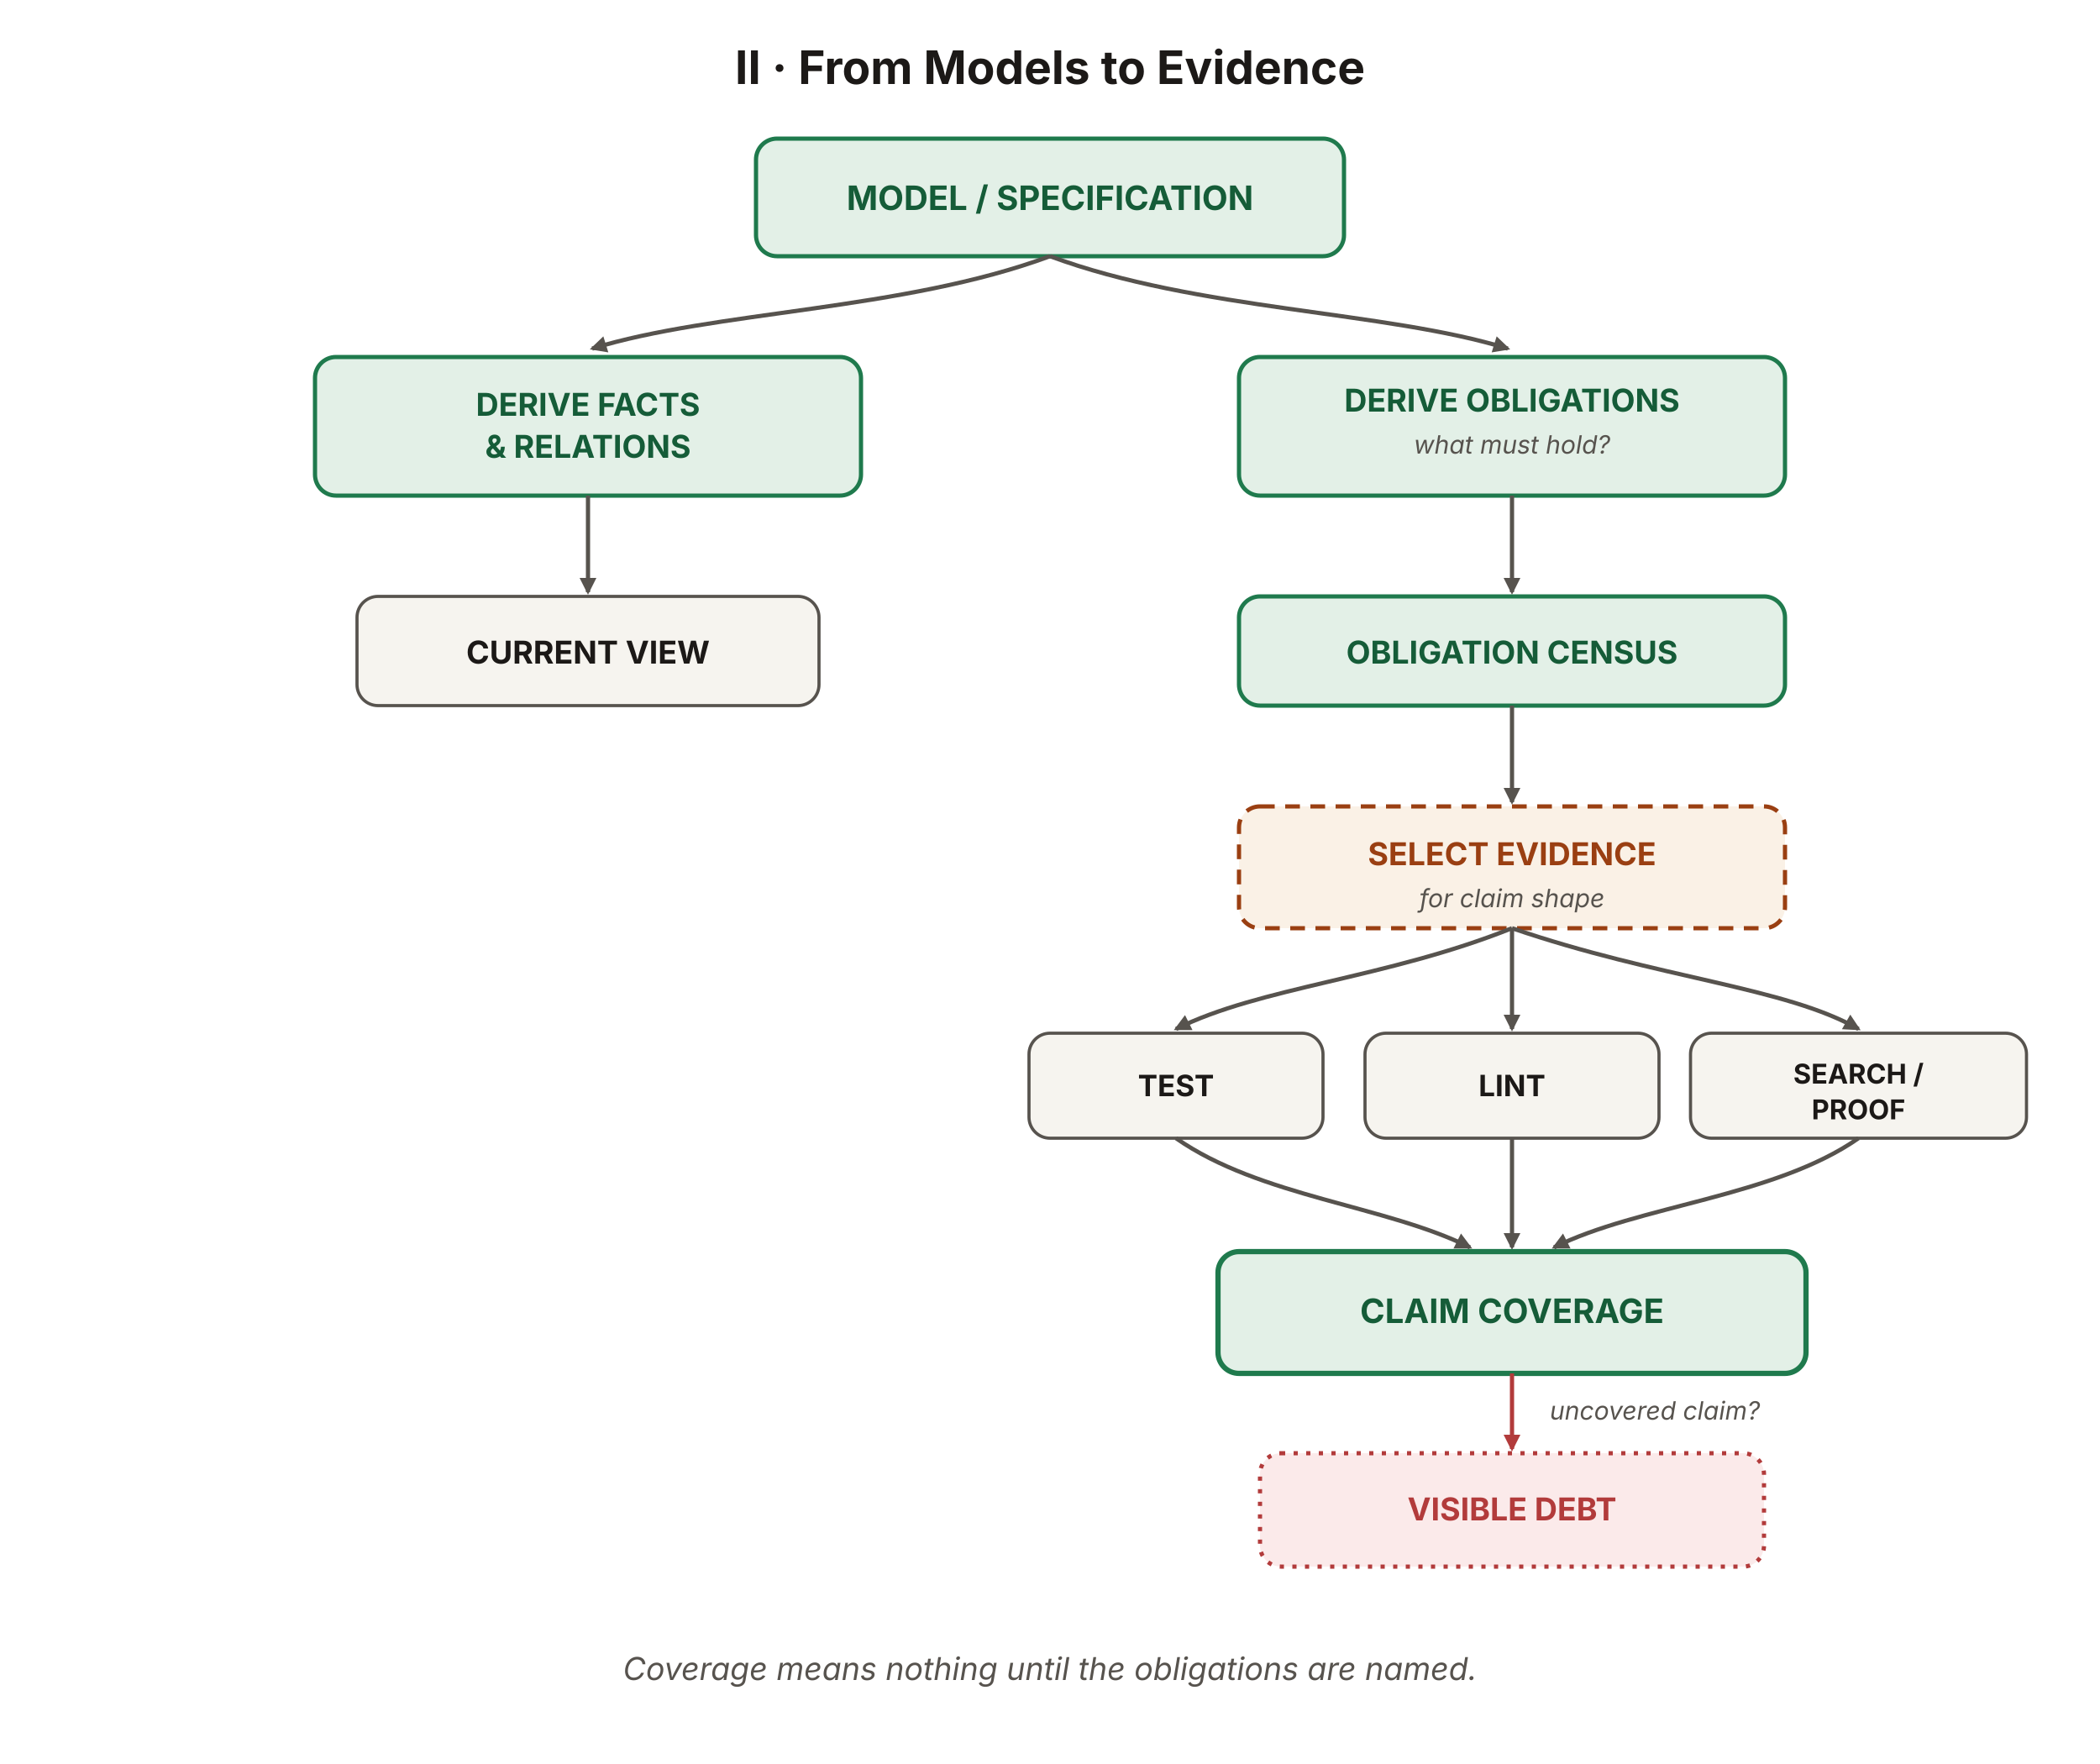
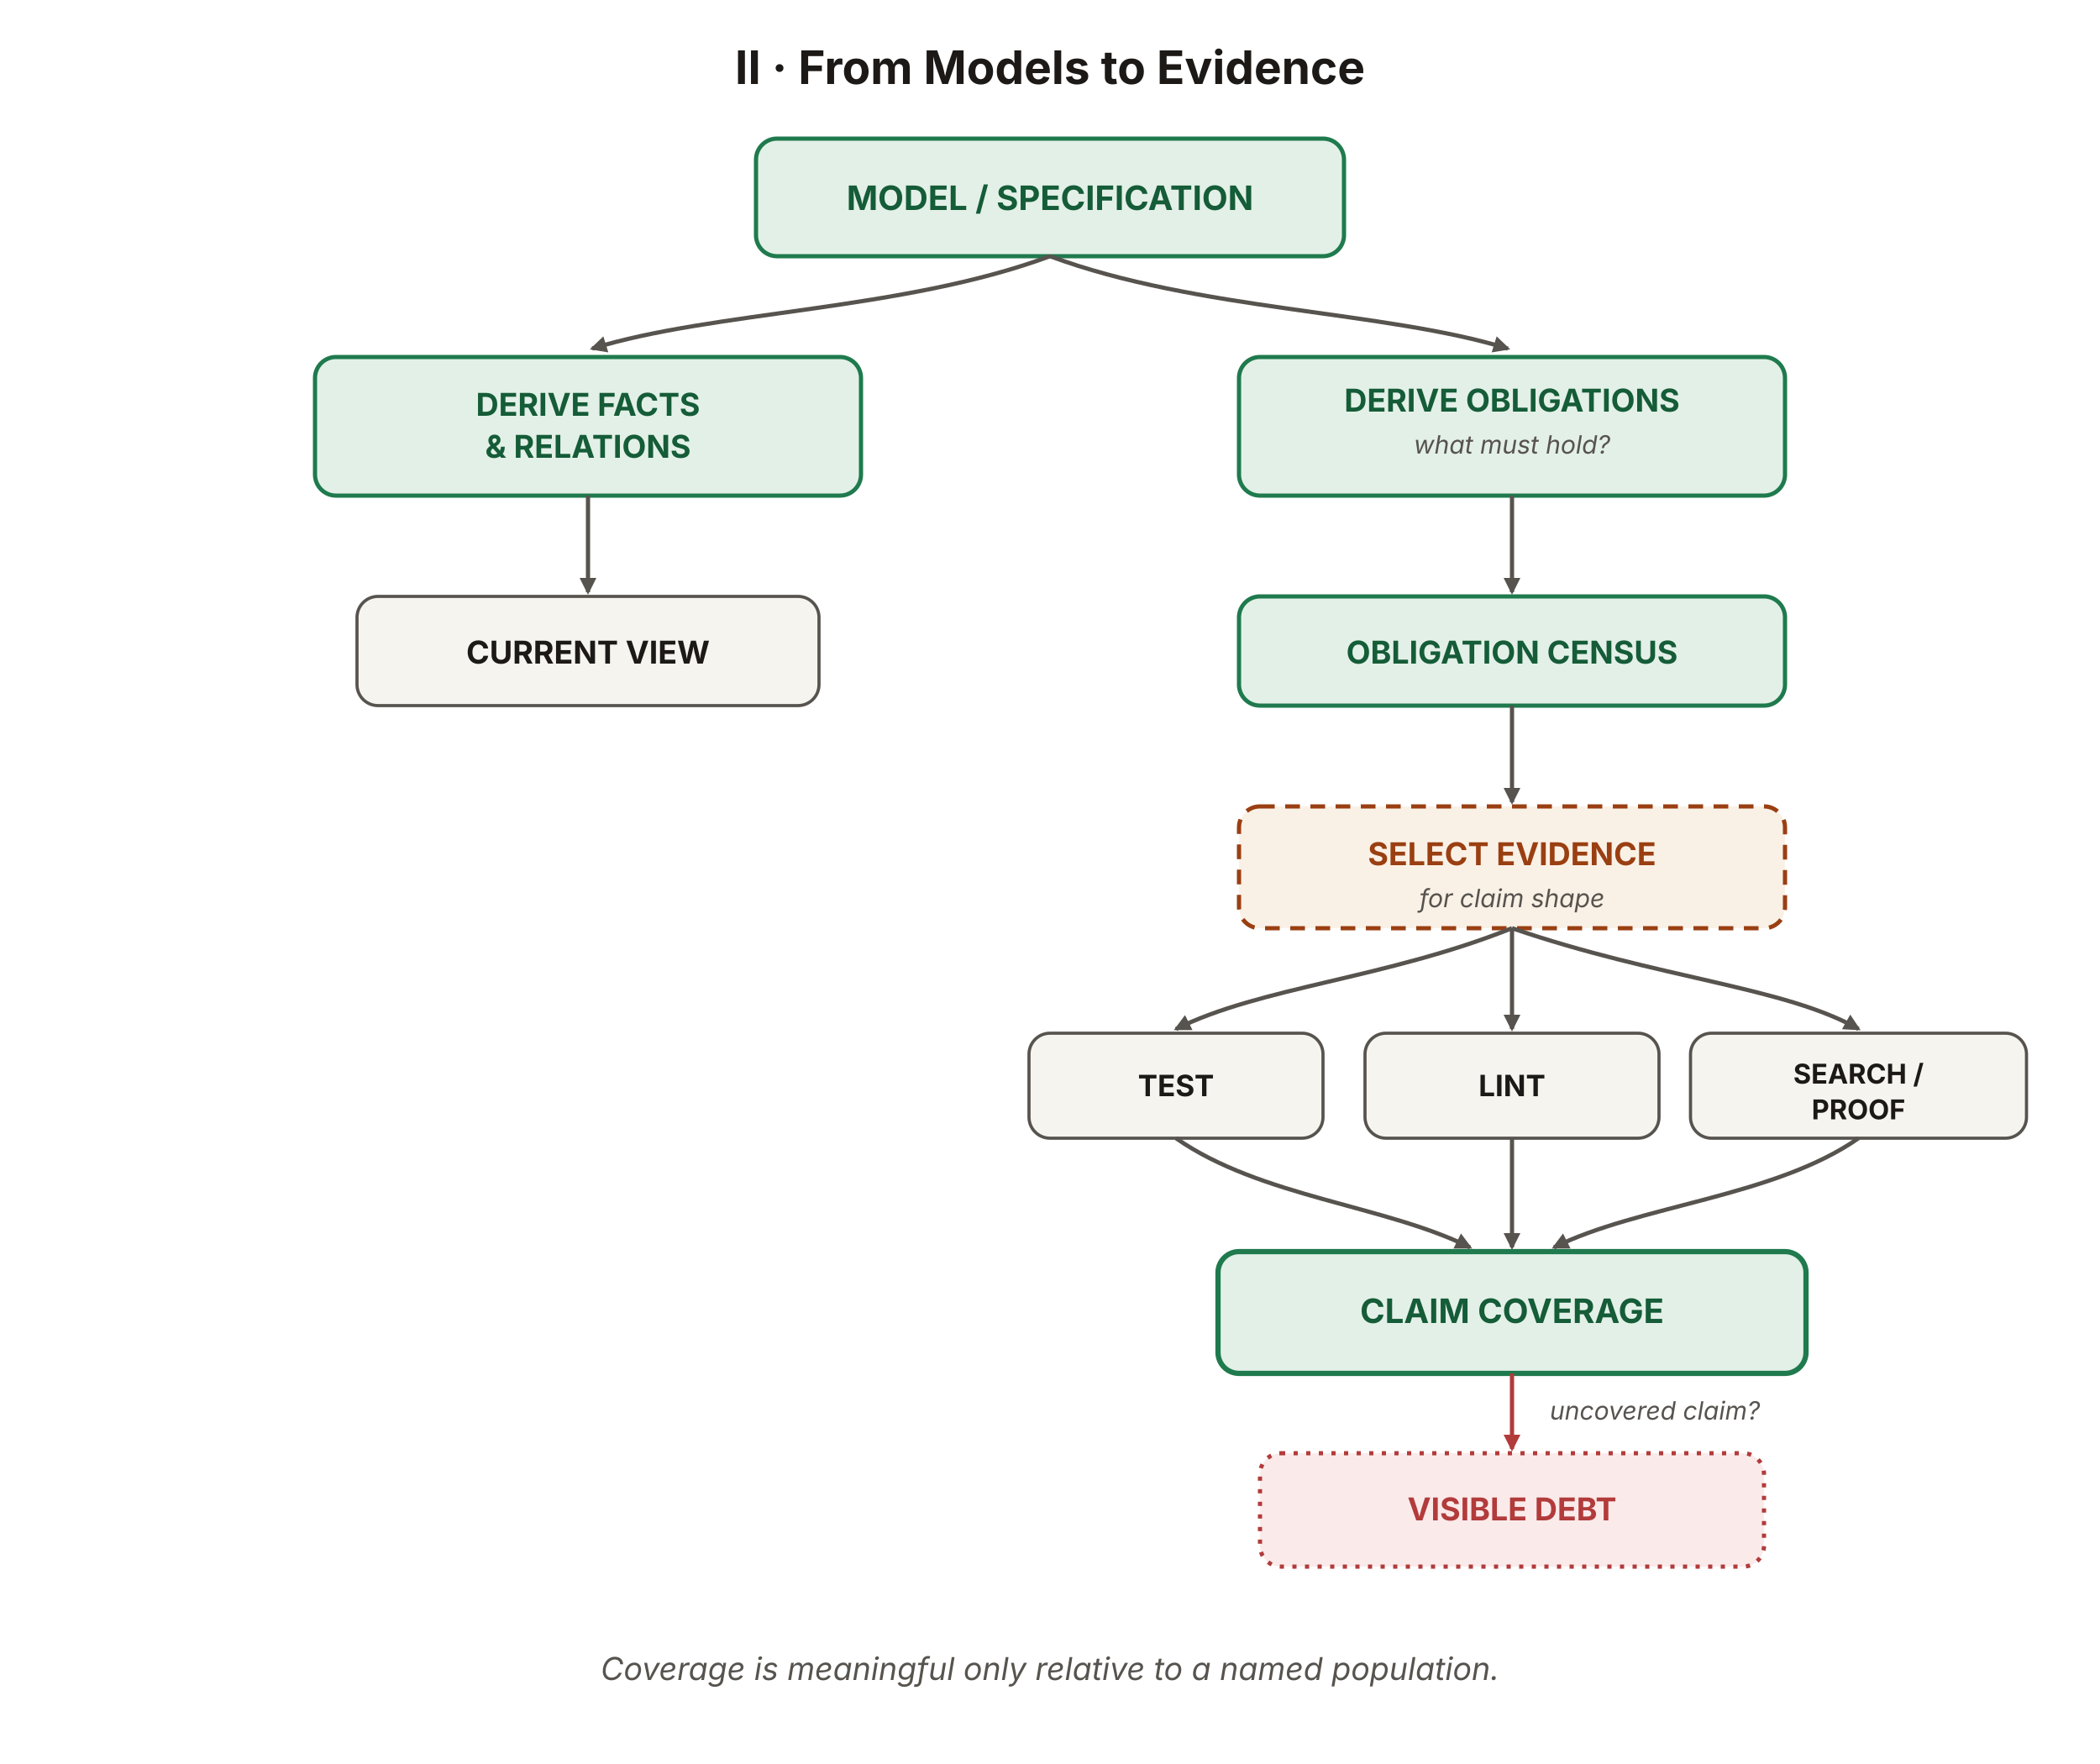
<svg xmlns="http://www.w3.org/2000/svg" viewBox="0 0 1000 840" width="1000" height="840" role="img" aria-labelledby="meTitle meDesc" font-family="'Source Sans 3', -apple-system, BlinkMacSystemFont, 'Segoe UI', sans-serif">
  <defs>
    <marker id="me-ah" viewBox="0 0 10 10" refX="8.5" refY="5" markerWidth="8" markerHeight="8" orient="auto-start-reverse" markerUnits="userSpaceOnUse">
      <path d="M0 0 L10 5 L0 10 z" fill="#57534e" />
    </marker>
    <marker id="me-ah-red" viewBox="0 0 10 10" refX="8.5" refY="5" markerWidth="8" markerHeight="8" orient="auto-start-reverse" markerUnits="userSpaceOnUse">
      <path d="M0 0 L10 5 L0 10 z" fill="#b23b3b" />
    </marker>
  </defs>
  <text x="500" y="40" text-anchor="middle" font-size="22" font-weight="700" fill="#1c1917">II · From Models to Evidence</text>
  <rect x="360" y="66" width="280" height="56" rx="10" fill="#e3f0e7" stroke="#1f7a4d" stroke-width="2" />
  <text x="500" y="100" text-anchor="middle" font-size="16" font-weight="700" fill="#155c38">MODEL / SPECIFICATION</text>
  <path d="M500 122 C 430 148 340 148 282 166" fill="none" stroke="#57534e" stroke-width="2" marker-end="url(#me-ah)" />
  <path d="M500 122 C 570 148 660 148 718 166" fill="none" stroke="#57534e" stroke-width="2" marker-end="url(#me-ah)" />
  <rect x="150" y="170" width="260" height="66" rx="10" fill="#e3f0e7" stroke="#1f7a4d" stroke-width="2" />
  <text x="280" y="198" text-anchor="middle" font-size="15" font-weight="700" fill="#155c38">DERIVE FACTS</text>
  <text x="280" y="218" text-anchor="middle" font-size="15" font-weight="700" fill="#155c38">&amp; RELATIONS</text>
  <rect x="590" y="170" width="260" height="66" rx="10" fill="#e3f0e7" stroke="#1f7a4d" stroke-width="2" />
  <text x="720" y="196" text-anchor="middle" font-size="15" font-weight="700" fill="#155c38">DERIVE OBLIGATIONS</text>
  <text x="720" y="216" text-anchor="middle" font-size="12" font-style="italic" fill="#57534e">what must hold?</text>
  <line x1="280" y1="236" x2="280" y2="282" stroke="#57534e" stroke-width="2" marker-end="url(#me-ah)" />
  <rect x="170" y="284" width="220" height="52" rx="10" fill="#f6f4ef" stroke="#57534e" stroke-width="1.5" />
  <text x="280" y="316" text-anchor="middle" font-size="15" font-weight="700" fill="#1c1917">CURRENT VIEW</text>
  <line x1="720" y1="236" x2="720" y2="282" stroke="#57534e" stroke-width="2" marker-end="url(#me-ah)" />
  <rect x="590" y="284" width="260" height="52" rx="10" fill="#e3f0e7" stroke="#1f7a4d" stroke-width="2" />
  <text x="720" y="316" text-anchor="middle" font-size="15" font-weight="700" fill="#155c38">OBLIGATION CENSUS</text>
  <line x1="720" y1="336" x2="720" y2="382" stroke="#57534e" stroke-width="2" marker-end="url(#me-ah)" />
  <rect x="590" y="384" width="260" height="58" rx="10" fill="#faf1e6" stroke="#9a3f12" stroke-width="2" stroke-dasharray="7 5" />
  <text x="720" y="412" text-anchor="middle" font-size="15" font-weight="700" fill="#9a3f12">SELECT EVIDENCE</text>
  <text x="720" y="432" text-anchor="middle" font-size="12" font-style="italic" fill="#57534e">for claim shape</text>
  <path d="M720 442 C 660 466 600 470 560 490" fill="none" stroke="#57534e" stroke-width="2" marker-end="url(#me-ah)" />
  <line x1="720" y1="442" x2="720" y2="490" stroke="#57534e" stroke-width="2" marker-end="url(#me-ah)" />
  <path d="M720 442 C 790 466 850 470 885 490" fill="none" stroke="#57534e" stroke-width="2" marker-end="url(#me-ah)" />
  <rect x="490" y="492" width="140" height="50" rx="10" fill="#f6f4ef" stroke="#57534e" stroke-width="1.5" />
  <text x="560" y="522" text-anchor="middle" font-size="14" font-weight="700" fill="#1c1917">TEST</text>
  <rect x="650" y="492" width="140" height="50" rx="10" fill="#f6f4ef" stroke="#57534e" stroke-width="1.5" />
  <text x="720" y="522" text-anchor="middle" font-size="14" font-weight="700" fill="#1c1917">LINT</text>
  <rect x="805" y="492" width="160" height="50" rx="10" fill="#f6f4ef" stroke="#57534e" stroke-width="1.5" />
  <text x="885" y="516" text-anchor="middle" font-size="13" font-weight="700" fill="#1c1917">SEARCH /</text>
  <text x="885" y="533" text-anchor="middle" font-size="13" font-weight="700" fill="#1c1917">PROOF</text>
  <path d="M560 542 C 600 570 660 574 700 594" fill="none" stroke="#57534e" stroke-width="2" marker-end="url(#me-ah)" />
  <line x1="720" y1="542" x2="720" y2="594" stroke="#57534e" stroke-width="2" marker-end="url(#me-ah)" />
  <path d="M885 542 C 845 570 780 574 740 594" fill="none" stroke="#57534e" stroke-width="2" marker-end="url(#me-ah)" />
  <rect x="580" y="596" width="280" height="58" rx="10" fill="#e3f0e7" stroke="#1f7a4d" stroke-width="2.5" />
  <text x="720" y="630" text-anchor="middle" font-size="16" font-weight="700" fill="#155c38">CLAIM COVERAGE</text>
  <line x1="720" y1="654" x2="720" y2="690" stroke="#b23b3b" stroke-width="2" marker-end="url(#me-ah-red)" />
  <text x="738" y="676" text-anchor="start" font-size="12" font-style="italic" fill="#57534e">uncovered claim?</text>
  <rect x="600" y="692" width="240" height="54" rx="10" fill="#fbeaea" stroke="#b23b3b" stroke-width="2" stroke-dasharray="2 4" />
  <text x="720" y="724" text-anchor="middle" font-size="15" font-weight="700" fill="#b23b3b">VISIBLE DEBT</text>
-   <text x="500" y="800" text-anchor="middle" font-size="15" font-style="italic" fill="#57534e">Coverage means nothing until the obligations are named.</text>
+   <text x="500" y="800" text-anchor="middle" font-size="15" font-style="italic" fill="#57534e">Coverage is meaningful only relative to a named population.</text>
</svg>
